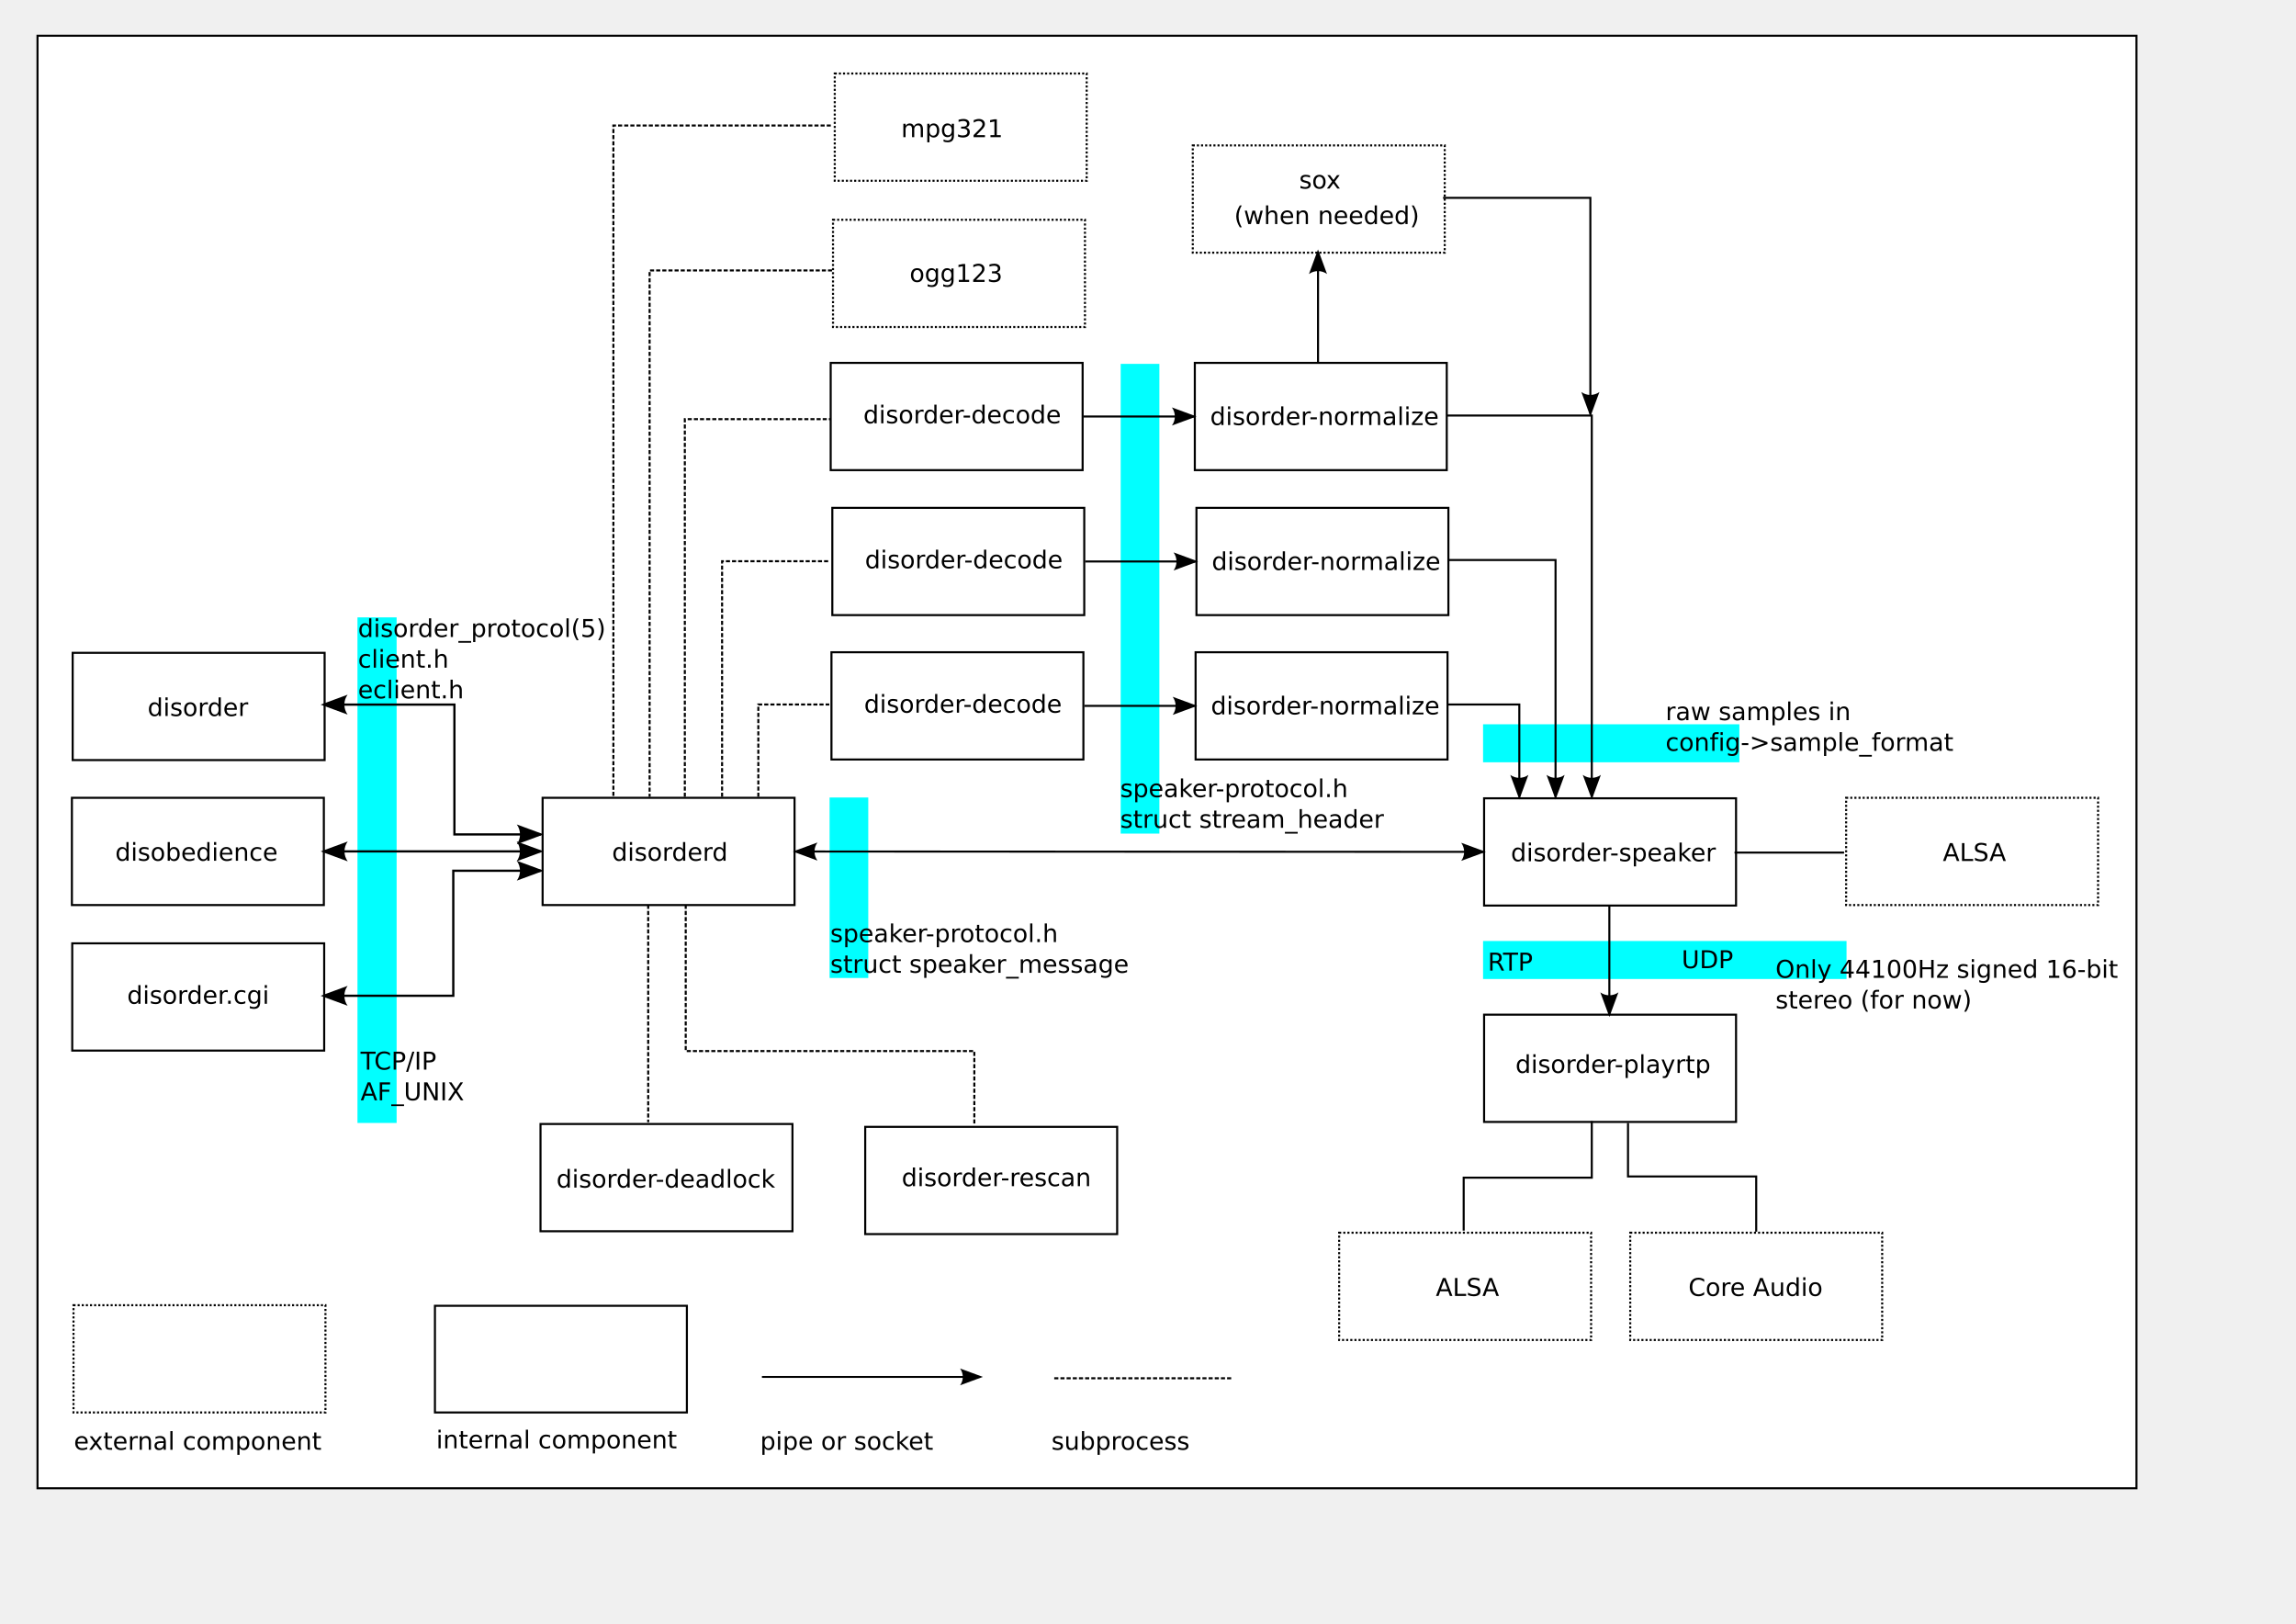
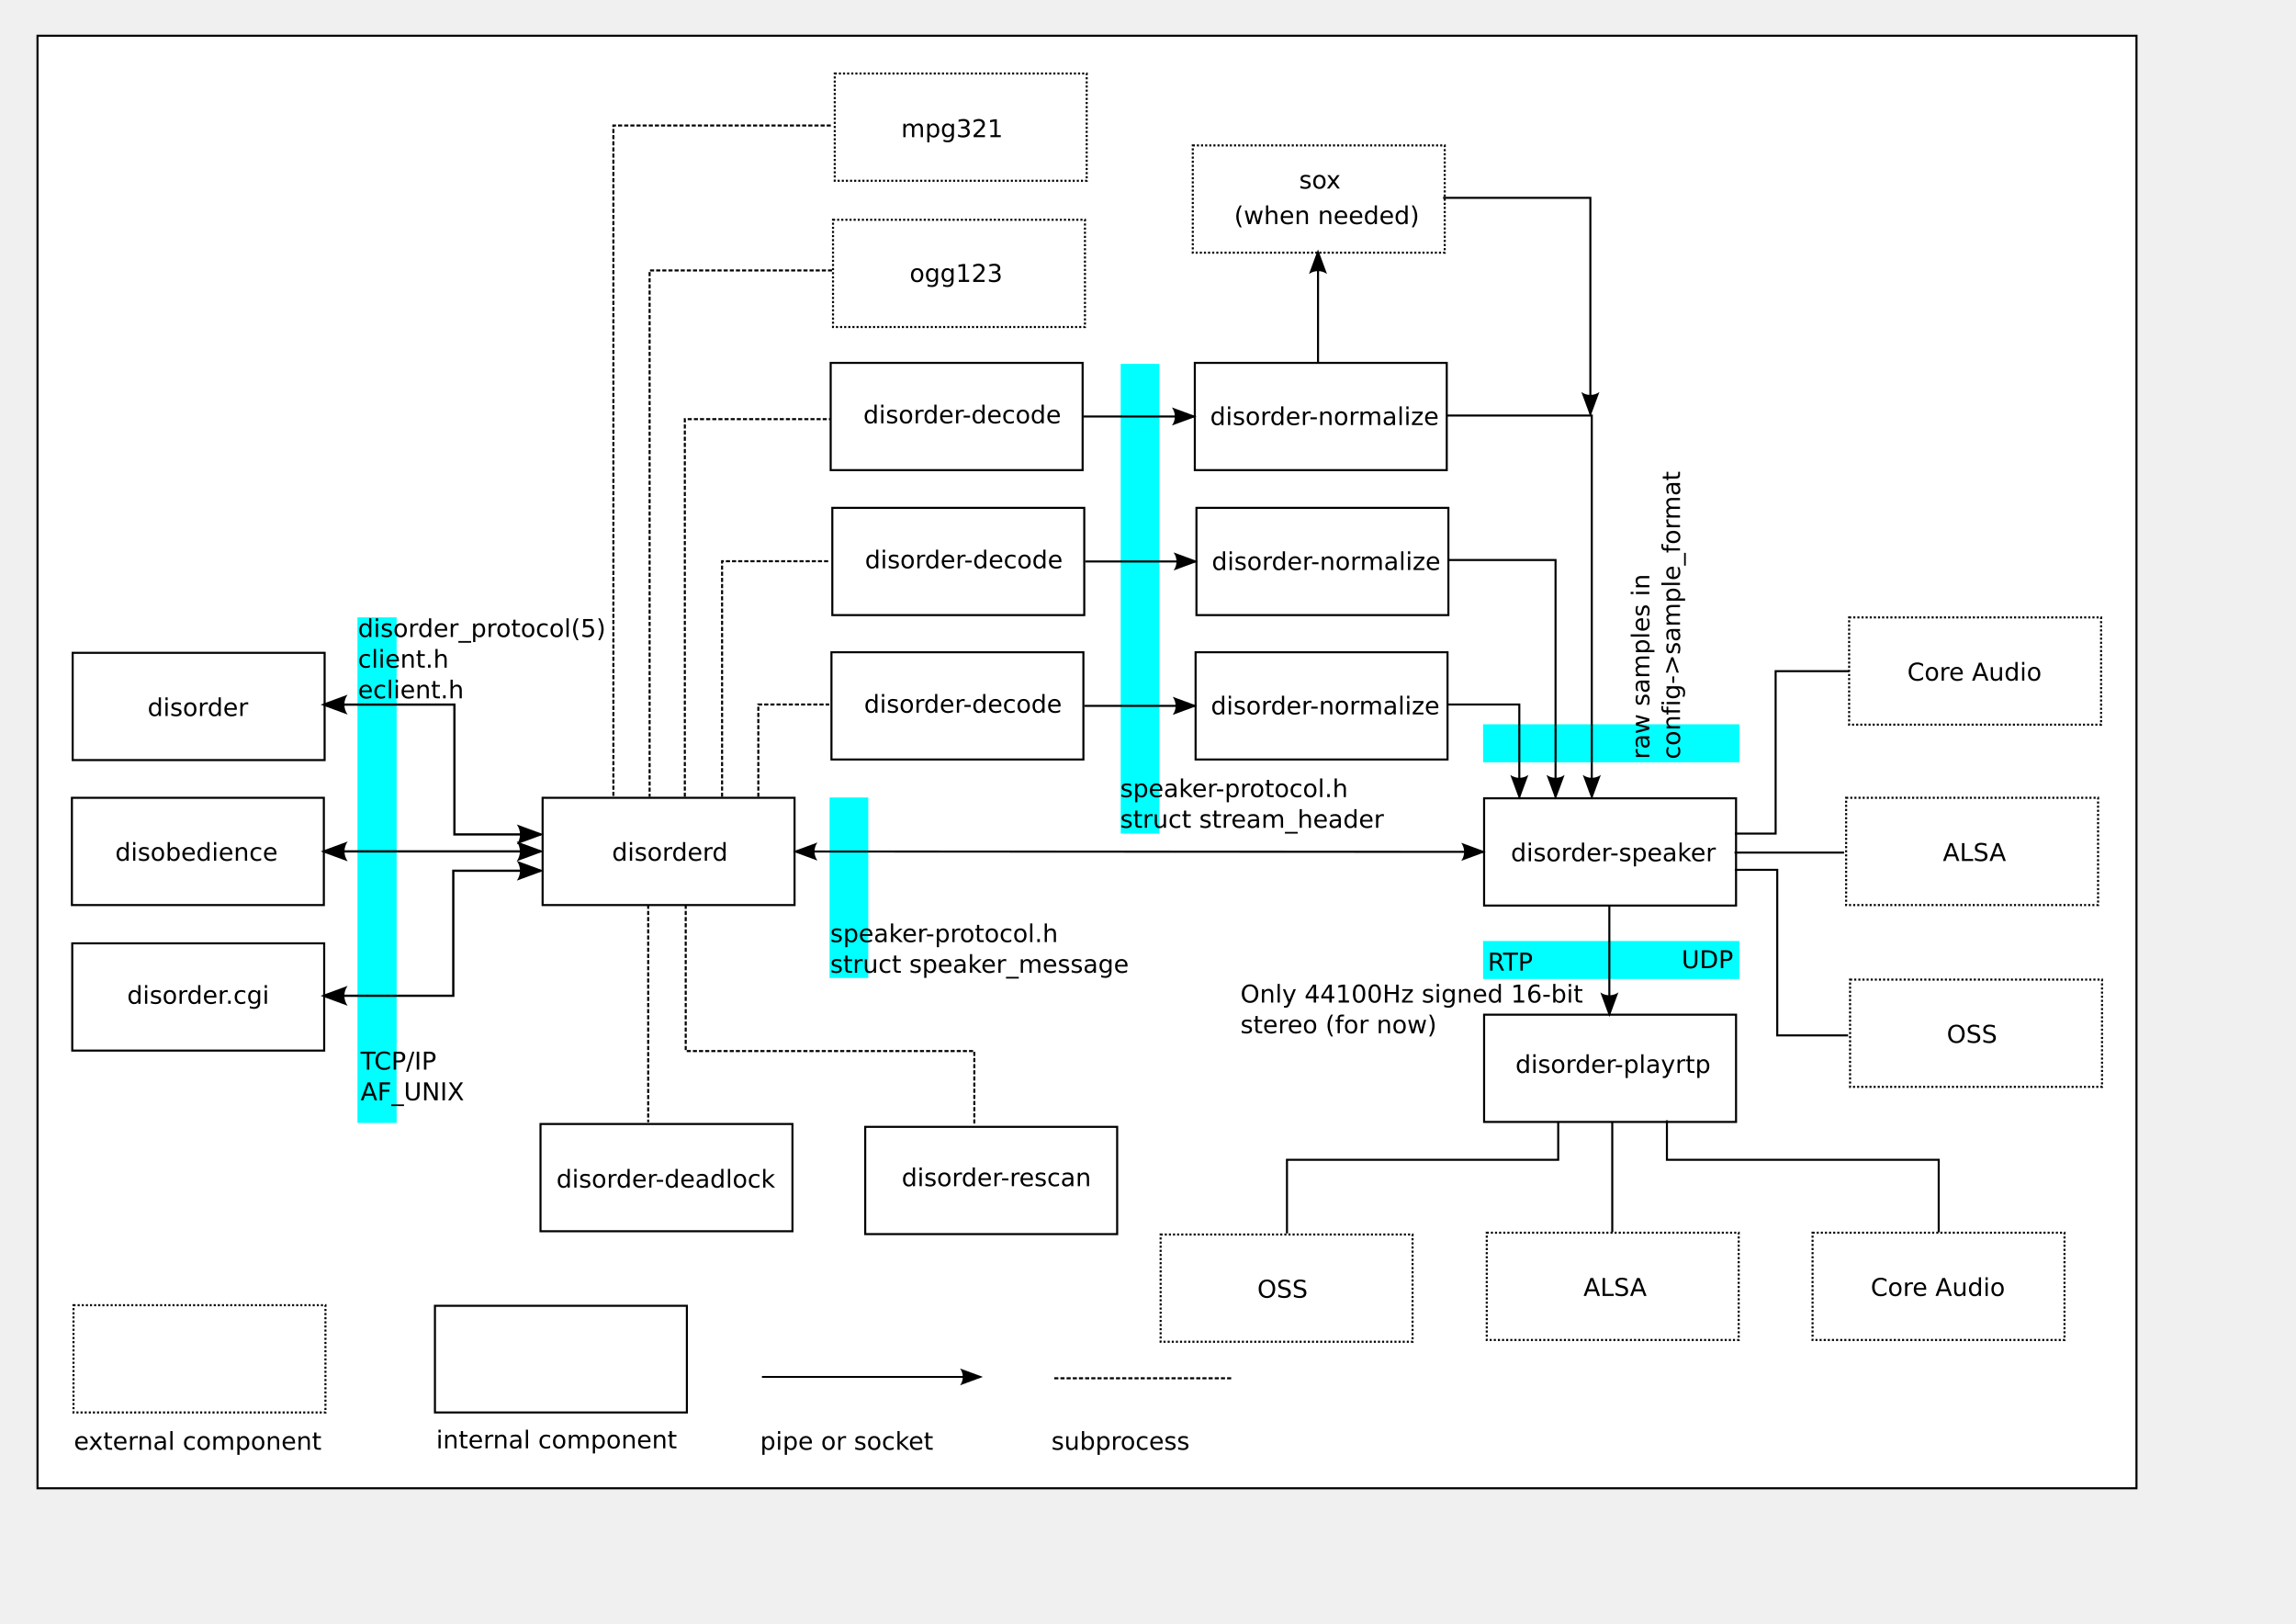
<svg xmlns="http://www.w3.org/2000/svg" width="297mm" height="210mm" id="svg1872">
  <defs id="defs1874">
    <marker orient="auto" refY="0.0" refX="0.0" id="Arrow2Lstart" style="overflow:visible">
      <path id="path18822" style="font-size:12.0;fill-rule:evenodd;stroke-width:0.625;stroke-linejoin:round" d="M 8.719,4.034 L -2.207,0.016 L 8.719,-4.002 C 6.973,-1.63 6.983,1.616 8.719,4.034 z " transform="scale(1.1) translate(1,0)" />
    </marker>
    <marker orient="auto" refY="0.0" refX="0.0" id="Arrow1Lstart" style="overflow:visible">
      <path id="path18840" d="M 0.0,0.0 L 5.0,-5.0 L -12.5,0.0 L 5.0,5.0 L 0.0,0.0 z " style="fill-rule:evenodd;stroke:#000000;stroke-width:1.0pt;marker-start:none" transform="scale(0.8) translate(12.5,0)" />
    </marker>
    <marker orient="auto" refY="0.0" refX="0.0" id="Arrow2Lend" style="overflow:visible;">
      <path id="path18819" style="font-size:12.0;fill-rule:evenodd;stroke-width:0.625;stroke-linejoin:round;" d="M 8.719,4.034 L -2.207,0.016 L 8.719,-4.002 C 6.973,-1.63 6.983,1.616 8.719,4.034 z " transform="scale(1.1) rotate(180) translate(1,0)" />
    </marker>
    <marker orient="auto" refY="0.0" refX="0.0" id="Arrow1Lend" style="overflow:visible;">
      <path id="path18837" d="M 0.0,0.0 L 5.0,-5.0 L -12.5,0.0 L 5.0,5.0 L 0.0,0.0 z " style="fill-rule:evenodd;stroke:#000000;stroke-width:1.0pt;marker-start:none;" transform="scale(0.8) rotate(180) translate(12.5,0)" />
    </marker>
  </defs>
  <g id="layer1">
    <rect style="fill:white;fill-opacity:1;stroke:black;stroke-width:1.006;stroke-linejoin:miter;stroke-miterlimit:4;stroke-dasharray:none;stroke-dashoffset:0;stroke-opacity:1" id="rect22135" width="1026.187" height="710.034" x="18.34" y="17.467" />
-     <rect y="459.982" x="725.076" height="18.576" width="177.7" id="rect13262" style="fill:#01ffff;fill-opacity:1;stroke:none;stroke-width:1;stroke-miterlimit:4;stroke-dasharray:2, 1;stroke-dashoffset:0;stroke-opacity:1" />
+     <rect y="459.982" x="725.076" height="18.576" width="125.317" id="rect13262" style="fill:#01ffff;fill-opacity:1;stroke:none;stroke-width:1;stroke-miterlimit:4;stroke-dasharray:2, 1;stroke-dashoffset:0;stroke-opacity:1" />
    <rect style="fill:#01ffff;fill-opacity:1;stroke:none;stroke-width:1;stroke-miterlimit:4;stroke-dasharray:2, 1;stroke-dashoffset:0;stroke-opacity:1" id="rect12349" width="125.299" height="18.576" x="725.076" y="354.045" />
    <rect style="fill:#01ffff;fill-opacity:1;stroke:none;stroke-width:0.999;stroke-miterlimit:4;stroke-dasharray:none;stroke-opacity:1" id="rect8660" width="18.906" height="88.226" x="405.59" y="389.835" />
    <rect style="fill:#01ffff;fill-opacity:1;stroke:none;stroke-width:0.999;stroke-miterlimit:4;stroke-dasharray:none;stroke-opacity:1" id="rect8684" width="18.906" height="229.615" x="547.911" y="177.865" />
    <rect style="fill:#01ffff;fill-opacity:1;stroke:none;stroke-width:0.999;stroke-miterlimit:4;stroke-dasharray:none;stroke-opacity:1" id="rect7701" width="19.143" height="247.143" x="174.77" y="301.784" ry="0" />
    <rect style="fill:none;fill-rule:evenodd;stroke:black;stroke-width:1.008;stroke-linecap:butt;stroke-linejoin:miter;stroke-miterlimit:4;stroke-dasharray:none;stroke-opacity:1" id="rect1881" width="123.175" height="52.428" x="35.533" y="319.116" />
    <text xml:space="preserve" style="font-size:12px;font-style:normal;font-weight:normal;fill:black;fill-opacity:1;stroke:none;stroke-width:1px;stroke-linecap:butt;stroke-linejoin:miter;stroke-opacity:1;font-family:Bitstream Vera Sans" x="72.151" y="350.002" id="text7575">
      <tspan id="tspan7577" x="72.151" y="350.002">disorder</tspan>
    </text>
    <rect style="fill:none;fill-rule:evenodd;stroke:black;stroke-width:1.008;stroke-linecap:butt;stroke-linejoin:miter;stroke-miterlimit:4;stroke-dasharray:none;stroke-opacity:1" id="rect7579" width="123.175" height="52.428" x="35.153" y="389.982" />
    <rect style="fill:none;fill-rule:evenodd;stroke:black;stroke-width:1.008;stroke-linecap:butt;stroke-linejoin:miter;stroke-miterlimit:4;stroke-dasharray:none;stroke-opacity:1" id="rect7581" width="123.175" height="52.428" x="35.319" y="461.122" />
    <text xml:space="preserve" style="font-size:12px;font-style:normal;font-weight:normal;fill:black;fill-opacity:1;stroke:none;stroke-width:1px;stroke-linecap:butt;stroke-linejoin:miter;stroke-opacity:1;font-family:Bitstream Vera Sans" x="56.337" y="420.75" id="text7583">
      <tspan id="tspan7585" x="56.337" y="420.75">disobedience</tspan>
    </text>
    <text xml:space="preserve" style="font-size:12px;font-style:normal;font-weight:normal;fill:black;fill-opacity:1;stroke:none;stroke-width:1px;stroke-linecap:butt;stroke-linejoin:miter;stroke-opacity:1;font-family:Bitstream Vera Sans" x="62.163" y="490.665" id="text7587">
      <tspan id="tspan7589" x="62.163" y="490.665">disorder.cgi</tspan>
    </text>
    <rect style="fill:none;fill-rule:evenodd;stroke:black;stroke-width:1.008;stroke-linecap:butt;stroke-linejoin:miter;stroke-miterlimit:4;stroke-dasharray:none;stroke-opacity:1" id="rect7591" width="123.175" height="52.428" x="265.283" y="389.982" />
    <text xml:space="preserve" style="font-size:12px;font-style:normal;font-weight:normal;fill:black;fill-opacity:1;stroke:none;stroke-width:1px;stroke-linecap:butt;stroke-linejoin:miter;stroke-opacity:1;font-family:Bitstream Vera Sans" x="299.217" y="420.75" id="text7593">
      <tspan id="tspan7595" x="299.217" y="420.75">disorderd</tspan>
    </text>
    <rect style="fill:none;stroke-width:0.999;stroke-miterlimit:4;stroke-dasharray:none" id="rect7697" width="18.787" height="157.309" x="175.959" y="302.973" />
    <text xml:space="preserve" style="font-size:12px;font-style:normal;font-weight:normal;fill:black;fill-opacity:1;stroke:none;stroke-width:1px;stroke-linecap:butt;stroke-linejoin:miter;stroke-opacity:1;font-family:Bitstream Vera Sans" x="175.014" y="311.356" id="text8588">
      <tspan id="tspan8590" x="175.014" y="311.356">disorder_protocol(5)</tspan>
      <tspan x="175.014" y="326.356" id="tspan8624">client.h</tspan>
      <tspan x="175.014" y="341.356" id="tspan8626">eclient.h</tspan>
    </text>
    <rect style="fill:none;fill-rule:evenodd;stroke:black;stroke-width:1.008;stroke-linecap:butt;stroke-linejoin:miter;stroke-miterlimit:4;stroke-dasharray:1.008, 1.008;stroke-dashoffset:0;stroke-opacity:1" id="rect8596" width="123.175" height="52.428" x="408.114" y="35.937" />
    <rect style="fill:none;fill-rule:evenodd;stroke:black;stroke-width:1.008;stroke-linecap:butt;stroke-linejoin:miter;stroke-miterlimit:4;stroke-dasharray:1.008, 1.008;stroke-dashoffset:0;stroke-opacity:1" id="rect8598" width="123.175" height="52.428" x="407.264" y="107.426" />
    <text xml:space="preserve" style="font-size:12px;font-style:normal;font-weight:normal;fill:black;fill-opacity:1;stroke:none;stroke-width:1px;stroke-linecap:butt;stroke-linejoin:miter;stroke-opacity:1;font-family:Bitstream Vera Sans" x="440.553" y="67.054" id="text8602">
      <tspan id="tspan8604" x="440.553" y="67.054">mpg321</tspan>
    </text>
    <text xml:space="preserve" style="font-size:12px;font-style:normal;font-weight:normal;fill:black;fill-opacity:1;stroke:none;stroke-width:1px;stroke-linecap:butt;stroke-linejoin:miter;stroke-opacity:1;font-family:Bitstream Vera Sans" x="444.714" y="137.801" id="text8606">
      <tspan id="tspan8608" x="444.714" y="137.801">ogg123</tspan>
    </text>
    <text xml:space="preserve" style="font-size:12px;font-style:normal;font-weight:normal;fill:black;fill-opacity:1;stroke:none;stroke-width:1px;stroke-linecap:butt;stroke-linejoin:miter;stroke-opacity:1;font-family:Bitstream Vera Sans" x="176.292" y="522.845" id="text8628">
      <tspan id="tspan8630" x="176.292" y="522.845">TCP/IP</tspan>
      <tspan x="176.292" y="537.845" id="tspan8632">AF_UNIX</tspan>
    </text>
    <rect style="fill:none;fill-rule:evenodd;stroke:black;stroke-width:1.008;stroke-linecap:butt;stroke-linejoin:miter;stroke-miterlimit:4;stroke-dasharray:none;stroke-opacity:1" id="rect8652" width="123.175" height="52.428" x="725.58" y="390.226" />
    <text xml:space="preserve" style="font-size:12px;font-style:normal;font-weight:normal;fill:black;fill-opacity:1;stroke:none;stroke-width:1px;stroke-linecap:butt;stroke-linejoin:miter;stroke-opacity:1;font-family:Bitstream Vera Sans" x="738.679" y="420.993" id="text8654">
      <tspan id="tspan8656" x="738.679" y="420.993">disorder-speaker</tspan>
    </text>
    <path style="fill:none;fill-rule:evenodd;stroke:black;stroke-width:1px;stroke-linecap:butt;stroke-linejoin:miter;marker-start:url(#Arrow2Lstart);marker-end:url(#Arrow2Lend);stroke-opacity:1" d="M 388.962,416.229 L 725.076,416.407" id="path8658" />
    <text xml:space="preserve" style="font-size:12px;font-style:normal;font-weight:normal;fill:black;fill-opacity:1;stroke:none;stroke-width:1px;stroke-linecap:butt;stroke-linejoin:miter;stroke-opacity:1;font-family:Bitstream Vera Sans" x="405.903" y="460.516" id="text8662">
      <tspan id="tspan8664" x="405.903" y="460.516">speaker-protocol.h</tspan>
      <tspan x="405.903" y="475.516" id="tspan8666">struct speaker_message</tspan>
    </text>
    <rect style="fill:none;fill-rule:evenodd;stroke:black;stroke-width:1.008;stroke-linecap:butt;stroke-linejoin:miter;stroke-miterlimit:4;stroke-dasharray:none;stroke-opacity:1" id="rect8668" width="123.175" height="52.428" x="406.923" y="248.25" />
    <text xml:space="preserve" style="font-size:12px;font-style:normal;font-weight:normal;fill:black;fill-opacity:1;stroke:none;stroke-width:1px;stroke-linecap:butt;stroke-linejoin:miter;stroke-opacity:1;font-family:Bitstream Vera Sans" x="422.876" y="277.793" id="text8670">
      <tspan id="tspan8672" x="422.876" y="277.793">disorder-decode</tspan>
    </text>
    <rect style="fill:none;fill-rule:evenodd;stroke:black;stroke-width:1.008;stroke-linecap:butt;stroke-linejoin:miter;stroke-miterlimit:4;stroke-dasharray:none;stroke-opacity:1" id="rect8674" width="123.175" height="52.428" x="584.949" y="248.25" />
    <text xml:space="preserve" style="font-size:12px;font-style:normal;font-weight:normal;fill:black;fill-opacity:1;stroke:none;stroke-width:1px;stroke-linecap:butt;stroke-linejoin:miter;stroke-opacity:1;font-family:Bitstream Vera Sans" x="592.436" y="278.625" id="text8676">
      <tspan id="tspan8678" x="592.436" y="278.625">disorder-normalize</tspan>
    </text>
    <path style="fill:none;fill-rule:evenodd;stroke:black;stroke-width:1px;stroke-linecap:butt;stroke-linejoin:miter;marker-end:url(#Arrow2Lend);stroke-opacity:1" d="M 530.602,274.463 L 584.445,274.463" id="path8682" />
    <text xml:space="preserve" style="font-size:12px;font-style:normal;font-weight:normal;fill:black;fill-opacity:1;stroke:none;stroke-width:1px;stroke-linecap:butt;stroke-linejoin:miter;stroke-opacity:1;font-family:Bitstream Vera Sans" x="547.654" y="389.65" id="text8687">
      <tspan id="tspan8689" x="547.654" y="389.65">speaker-protocol.h</tspan>
      <tspan x="547.654" y="404.65" id="tspan8693">struct stream_header</tspan>
    </text>
    <rect y="318.83" x="406.502" height="52.428" width="123.175" id="rect9596" style="fill:none;fill-rule:evenodd;stroke:black;stroke-width:1.008;stroke-linecap:butt;stroke-linejoin:miter;stroke-miterlimit:4;stroke-dasharray:none;stroke-opacity:1" />
    <text id="text9598" y="348.373" x="422.454" style="font-size:12px;font-style:normal;font-weight:normal;fill:black;fill-opacity:1;stroke:none;stroke-width:1px;stroke-linecap:butt;stroke-linejoin:miter;stroke-opacity:1;font-family:Bitstream Vera Sans" xml:space="preserve">
      <tspan y="348.373" x="422.454" id="tspan9600">disorder-decode</tspan>
    </text>
    <rect y="318.83" x="584.527" height="52.428" width="123.175" id="rect9602" style="fill:none;fill-rule:evenodd;stroke:black;stroke-width:1.008;stroke-linecap:butt;stroke-linejoin:miter;stroke-miterlimit:4;stroke-dasharray:none;stroke-opacity:1" />
    <text id="text9604" y="349.206" x="592.014" style="font-size:12px;font-style:normal;font-weight:normal;fill:black;fill-opacity:1;stroke:none;stroke-width:1px;stroke-linecap:butt;stroke-linejoin:miter;stroke-opacity:1;font-family:Bitstream Vera Sans" xml:space="preserve">
      <tspan y="349.206" x="592.014" id="tspan9606">disorder-normalize</tspan>
    </text>
    <rect style="fill:none;fill-rule:evenodd;stroke:black;stroke-width:1.008;stroke-linecap:butt;stroke-linejoin:miter;stroke-miterlimit:4;stroke-dasharray:none;stroke-opacity:1" id="rect9610" width="123.175" height="52.428" x="406.123" y="177.384" />
    <text xml:space="preserve" style="font-size:12px;font-style:normal;font-weight:normal;fill:black;fill-opacity:1;stroke:none;stroke-width:1px;stroke-linecap:butt;stroke-linejoin:miter;stroke-opacity:1;font-family:Bitstream Vera Sans" x="422.076" y="206.927" id="text9612">
      <tspan id="tspan9614" x="422.076" y="206.927">disorder-decode</tspan>
    </text>
    <rect style="fill:none;fill-rule:evenodd;stroke:black;stroke-width:1.008;stroke-linecap:butt;stroke-linejoin:miter;stroke-miterlimit:4;stroke-dasharray:none;stroke-opacity:1" id="rect9616" width="123.175" height="52.428" x="584.149" y="177.384" />
    <text xml:space="preserve" style="font-size:12px;font-style:normal;font-weight:normal;fill:black;fill-opacity:1;stroke:none;stroke-width:1px;stroke-linecap:butt;stroke-linejoin:miter;stroke-opacity:1;font-family:Bitstream Vera Sans" x="591.635" y="207.759" id="text9618">
      <tspan id="tspan9620" x="591.635" y="207.759">disorder-normalize</tspan>
    </text>
    <path style="fill:none;fill-rule:evenodd;stroke:black;stroke-width:1px;stroke-linecap:butt;stroke-linejoin:miter;marker-end:url(#Arrow2Lend);stroke-opacity:1" d="M 530.18,345.044 L 584.024,345.044" id="path9642" />
    <path style="fill:none;fill-rule:evenodd;stroke:black;stroke-width:1px;stroke-linecap:butt;stroke-linejoin:miter;marker-end:url(#Arrow2Lend);stroke-opacity:1" d="M 529.802,203.597 L 583.645,203.597" id="path9644" />
    <path style="fill:none;fill-rule:evenodd;stroke:black;stroke-width:1;stroke-linecap:butt;stroke-linejoin:miter;stroke-miterlimit:4;stroke-dasharray:2, 1;stroke-dashoffset:0;stroke-opacity:1" d="M 353.029,389.478 L 353.029,274.335 L 405.44,274.335" id="path9664" />
    <path style="fill:none;fill-rule:evenodd;stroke:black;stroke-width:1;stroke-linecap:butt;stroke-linejoin:miter;stroke-miterlimit:4;stroke-dasharray:2, 1;stroke-dashoffset:0;stroke-opacity:1" d="M 334.815,389.478 L 334.815,204.888 L 406.179,204.888" id="path9666" />
    <path style="fill:none;fill-rule:evenodd;stroke:black;stroke-width:1;stroke-linecap:butt;stroke-linejoin:miter;stroke-miterlimit:4;stroke-dasharray:2, 1;stroke-dashoffset:0;stroke-opacity:1" d="M 370.746,389.478 L 370.746,344.372 L 405.44,344.372" id="path9668" />
    <path style="fill:none;fill-rule:evenodd;stroke:black;stroke-width:1.098px;stroke-linecap:butt;stroke-linejoin:miter;marker-start:url(#Arrow2Lstart);marker-end:url(#Arrow2Lend);stroke-opacity:1" d="M 158.206,486.749 L 221.615,486.749 L 221.615,425.639 L 264.397,425.639" id="path12335" />
    <path style="fill:none;fill-rule:evenodd;stroke:black;stroke-width:1.098px;stroke-linecap:butt;stroke-linejoin:miter;marker-start:url(#Arrow2Lstart);marker-end:url(#Arrow2Lend);stroke-opacity:1" d="M 158.206,344.421 L 222.162,344.421 L 222.162,407.885 L 264.397,407.885" id="path12339" />
    <path style="fill:none;fill-rule:evenodd;stroke:black;stroke-width:1.098px;stroke-linecap:butt;stroke-linejoin:miter;marker-start:url(#Arrow2Lstart);marker-end:url(#Arrow2Lend);stroke-opacity:1" d="M 158.26,416.173 L 264.343,416.173" id="path12341" />
    <path style="fill:none;fill-rule:evenodd;stroke:black;stroke-width:1px;stroke-linecap:butt;stroke-linejoin:miter;marker-start:url(#Arrow2Lstart);stroke-opacity:1" d="M 742.793,389.478 L 742.793,344.372 L 707.949,344.372" id="path12343" />
    <path style="fill:none;fill-rule:evenodd;stroke:black;stroke-width:1px;stroke-linecap:butt;stroke-linejoin:miter;marker-start:url(#Arrow2Lstart);stroke-opacity:1" d="M 760.509,389.478 L 760.509,273.747 L 707.949,273.747" id="path12345" />
    <path style="fill:none;fill-rule:evenodd;stroke:black;stroke-width:1px;stroke-linecap:butt;stroke-linejoin:miter;marker-end:url(#Arrow2Lend);stroke-opacity:1" d="M 707.36,203.122 L 778.226,203.122 L 778.226,389.478" id="path12347" />
-     <text xml:space="preserve" style="font-size:12px;font-style:normal;font-weight:normal;fill:black;fill-opacity:1;stroke:none;stroke-width:1px;stroke-linecap:butt;stroke-linejoin:miter;stroke-opacity:1;font-family:Bitstream Vera Sans" x="814.283" y="352.023" id="text12351">
-       <tspan id="tspan12353" x="814.283" y="352.023">raw samples in</tspan>
-       <tspan x="814.283" y="367.023" id="tspan13300">config-&gt;sample_format</tspan>
+     <text xml:space="preserve" style="font-size:12px;font-style:normal;font-weight:normal;fill:#000000;fill-opacity:1;stroke:none;stroke-width:1px;stroke-linecap:butt;stroke-linejoin:miter;stroke-opacity:1;font-family:Bitstream Vera Sans" x="-371.114" y="806.361" id="text12351" transform="matrix(0,-1,1,0,0,0)">
+       <tspan id="tspan12353" x="-371.114" y="806.361">raw samples in</tspan>
+       <tspan x="-371.114" y="821.361" id="tspan13300">config-&gt;sample_format</tspan>
    </text>
    <rect y="389.982" x="902.579" height="52.428" width="123.175" id="rect12359" style="fill:none;fill-opacity:1;fill-rule:evenodd;stroke:black;stroke-width:1.008;stroke-linecap:butt;stroke-linejoin:miter;stroke-miterlimit:4;stroke-dasharray:1.008, 1.008;stroke-dashoffset:0;stroke-opacity:1" />
    <text xml:space="preserve" style="font-size:12px;font-style:normal;font-weight:normal;fill:black;fill-opacity:1;stroke:none;stroke-width:1px;stroke-linecap:butt;stroke-linejoin:miter;stroke-opacity:1;font-family:Bitstream Vera Sans" x="949.838" y="420.882" id="text12361">
      <tspan id="tspan12363" x="949.838" y="420.882">ALSA</tspan>
    </text>
    <path style="fill:none;fill-rule:evenodd;stroke:black;stroke-width:1px;stroke-linecap:butt;stroke-linejoin:miter;stroke-opacity:1" d="M 901.578,416.762 L 848.021,416.762" id="path13250" />
    <rect y="495.996" x="725.58" height="52.428" width="123.175" id="rect13252" style="fill:none;fill-rule:evenodd;stroke:black;stroke-width:1.008;stroke-linecap:butt;stroke-linejoin:miter;stroke-miterlimit:4;stroke-dasharray:none;stroke-opacity:1" />
    <text xml:space="preserve" style="font-size:12px;font-style:normal;font-weight:normal;fill:black;fill-opacity:1;stroke:none;stroke-width:1px;stroke-linecap:butt;stroke-linejoin:miter;stroke-opacity:1;font-family:Bitstream Vera Sans" x="740.907" y="524.465" id="text13254">
      <tspan id="tspan13256" x="740.907" y="524.465">disorder-playrtp</tspan>
    </text>
    <path style="fill:none;fill-rule:evenodd;stroke:black;stroke-width:1px;stroke-linecap:butt;stroke-linejoin:miter;marker-end:url(#Arrow2Lend);stroke-opacity:1" d="M 786.813,442.628 L 786.813,495.777" id="path13258" />
    <text xml:space="preserve" style="font-size:12px;font-style:normal;font-weight:normal;fill:black;fill-opacity:1;stroke:none;stroke-width:1px;stroke-linecap:butt;stroke-linejoin:miter;stroke-opacity:1;font-family:Bitstream Vera Sans" x="727.371" y="474.439" id="text13264">
      <tspan id="tspan13266" x="727.371" y="474.439">RTP</tspan>
    </text>
    <text xml:space="preserve" style="font-size:12px;font-style:normal;font-weight:normal;fill:black;fill-opacity:1;stroke:none;stroke-width:1px;stroke-linecap:butt;stroke-linejoin:miter;stroke-opacity:1;font-family:Bitstream Vera Sans" x="822.125" y="473.262" id="text13268">
      <tspan id="tspan13270" x="822.125" y="473.262">UDP</tspan>
    </text>
-     <text xml:space="preserve" style="font-size:12px;font-style:normal;font-weight:normal;fill:black;fill-opacity:1;stroke:none;stroke-width:1px;stroke-linecap:butt;stroke-linejoin:miter;stroke-opacity:1;font-family:Bitstream Vera Sans" x="868.031" y="477.97" id="text13272">
-       <tspan id="tspan13274" x="868.031" y="477.97">Only 44100Hz signed 16-bit</tspan>
-       <tspan x="868.031" y="492.97" id="tspan13276">stereo (for now)</tspan>
+     <text xml:space="preserve" style="font-size:12px;font-style:normal;font-weight:normal;fill:#000000;fill-opacity:1;stroke:none;stroke-width:1px;stroke-linecap:butt;stroke-linejoin:miter;stroke-opacity:1;font-family:Bitstream Vera Sans" x="606.438" y="490.07" id="text13272">
+       <tspan id="tspan13274" x="606.438" y="490.07">Only 44100Hz signed 16-bit</tspan>
+       <tspan x="606.438" y="505.07" id="tspan13276">stereo (for now)</tspan>
    </text>
-     <rect y="602.58" x="654.714" height="52.428" width="123.175" id="rect13284" style="fill:none;fill-opacity:1;fill-rule:evenodd;stroke:black;stroke-width:1.008;stroke-linecap:butt;stroke-linejoin:miter;stroke-miterlimit:4;stroke-dasharray:1.008, 1.008;stroke-dashoffset:0;stroke-opacity:1" />
-     <text xml:space="preserve" style="font-size:12px;font-style:normal;font-weight:normal;fill:black;fill-opacity:1;stroke:none;stroke-width:1px;stroke-linecap:butt;stroke-linejoin:miter;stroke-opacity:1;font-family:Bitstream Vera Sans" x="701.974" y="633.48" id="text13286">
-       <tspan id="tspan13288" x="701.974" y="633.48">ALSA</tspan>
+     <rect y="602.58" x="726.882" height="52.428" width="123.175" id="rect13284" style="fill:none;fill-opacity:1;fill-rule:evenodd;stroke:#000000;stroke-width:1.008;stroke-linecap:butt;stroke-linejoin:miter;stroke-miterlimit:4;stroke-dasharray:1.008, 1.008;stroke-dashoffset:0;stroke-opacity:1" />
+     <text xml:space="preserve" style="font-size:12px;font-style:normal;font-weight:normal;fill:#000000;fill-opacity:1;stroke:none;stroke-width:1px;stroke-linecap:butt;stroke-linejoin:miter;stroke-opacity:1;font-family:Bitstream Vera Sans" x="774.142" y="633.48" id="text13286">
+       <tspan id="tspan13288" x="774.142" y="633.48">ALSA</tspan>
    </text>
-     <rect y="602.58" x="797.027" height="52.428" width="123.175" id="rect13290" style="fill:none;fill-opacity:1;fill-rule:evenodd;stroke:black;stroke-width:1.008;stroke-linecap:butt;stroke-linejoin:miter;stroke-miterlimit:4;stroke-dasharray:1.008, 1.008;stroke-dashoffset:0;stroke-opacity:1" />
-     <text xml:space="preserve" style="font-size:12px;font-style:normal;font-weight:normal;fill:black;fill-opacity:1;stroke:none;stroke-width:1px;stroke-linecap:butt;stroke-linejoin:miter;stroke-opacity:1;font-family:Bitstream Vera Sans" x="825.454" y="633.48" id="text13292">
-       <tspan id="tspan13294" x="825.454" y="633.48">Core Audio</tspan>
+     <rect y="602.58" x="886.164" height="52.428" width="123.175" id="rect13290" style="fill:none;fill-opacity:1;fill-rule:evenodd;stroke:#000000;stroke-width:1.008;stroke-linecap:butt;stroke-linejoin:miter;stroke-miterlimit:4;stroke-dasharray:1.008, 1.008;stroke-dashoffset:0;stroke-opacity:1" />
+     <text xml:space="preserve" style="font-size:12px;font-style:normal;font-weight:normal;fill:#000000;fill-opacity:1;stroke:none;stroke-width:1px;stroke-linecap:butt;stroke-linejoin:miter;stroke-opacity:1;font-family:Bitstream Vera Sans" x="914.59" y="633.48" id="text13292">
+       <tspan id="tspan13294" x="914.59" y="633.48">Core Audio</tspan>
    </text>
-     <path style="fill:none;fill-rule:evenodd;stroke:black;stroke-width:1px;stroke-linecap:butt;stroke-linejoin:miter;stroke-opacity:1" d="M 778.226,548.006 L 778.226,567.428 L 778.226,575.668 L 715.6,575.668 L 715.6,601.563" id="path13296" />
-     <path style="fill:none;fill-rule:evenodd;stroke:black;stroke-width:1px;stroke-linecap:butt;stroke-linejoin:miter;stroke-opacity:1" d="M 795.942,548.927 L 795.942,575.079 L 858.615,575.079 L 858.615,602.077" id="path13298" />
    <path style="fill:none;fill-rule:evenodd;stroke:black;stroke-width:1;stroke-linecap:butt;stroke-linejoin:miter;stroke-miterlimit:4;stroke-dasharray:2, 1;stroke-dashoffset:0;stroke-opacity:1" d="M 406.179,61.347 L 299.88,61.347 L 299.88,389.906" id="path13304" />
    <path style="fill:none;fill-rule:evenodd;stroke:black;stroke-width:1;stroke-linecap:butt;stroke-linejoin:miter;stroke-miterlimit:4;stroke-dasharray:2, 1;stroke-dashoffset:0;stroke-opacity:1" d="M 406.796,132.199 L 317.596,132.199 L 317.596,389.478" id="path13307" />
    <rect y="549.431" x="264.256" height="52.428" width="123.175" id="rect15079" style="fill:none;fill-rule:evenodd;stroke:black;stroke-width:1.008;stroke-linecap:butt;stroke-linejoin:miter;stroke-miterlimit:4;stroke-dasharray:none;stroke-opacity:1" />
    <rect y="550.826" x="423.007" height="52.428" width="123.175" id="rect15081" style="fill:none;fill-rule:evenodd;stroke:black;stroke-width:1.008;stroke-linecap:butt;stroke-linejoin:miter;stroke-miterlimit:4;stroke-dasharray:none;stroke-opacity:1" />
    <text xml:space="preserve" style="font-size:12px;font-style:normal;font-weight:normal;fill:black;fill-opacity:1;stroke:none;stroke-width:1px;stroke-linecap:butt;stroke-linejoin:miter;stroke-opacity:1;font-family:Bitstream Vera Sans" x="272.038" y="580.513" id="text15083">
      <tspan id="tspan15085" x="272.038" y="580.513">disorder-deadlock</tspan>
    </text>
    <text xml:space="preserve" style="font-size:12px;font-style:normal;font-weight:normal;fill:black;fill-opacity:1;stroke:none;stroke-width:1px;stroke-linecap:butt;stroke-linejoin:miter;stroke-opacity:1;font-family:Bitstream Vera Sans" x="440.833" y="579.818" id="text15087">
      <tspan id="tspan15089" x="440.833" y="579.818">disorder-rescan</tspan>
    </text>
    <path style="fill:none;fill-rule:evenodd;stroke:black;stroke-width:1;stroke-linecap:butt;stroke-linejoin:miter;stroke-miterlimit:4;stroke-dasharray:2, 1;stroke-dashoffset:0;stroke-opacity:1" d="M 316.901,442.282 L 316.901,548.56" id="path15091" />
    <path style="fill:none;fill-rule:evenodd;stroke:black;stroke-width:1;stroke-linecap:butt;stroke-linejoin:miter;stroke-miterlimit:4;stroke-dasharray:2, 1;stroke-dashoffset:0;stroke-opacity:1" d="M 335.249,442.282 L 335.249,513.78 L 476.35,513.78 L 476.35,549.949" id="path15093" />
    <rect y="71.084" x="583.153" height="52.428" width="123.175" id="rect16873" style="fill:none;fill-rule:evenodd;stroke:black;stroke-width:1.008;stroke-linecap:butt;stroke-linejoin:miter;stroke-miterlimit:4;stroke-dasharray:1.008, 1.008;stroke-dashoffset:0;stroke-opacity:1" />
    <text xml:space="preserve" style="font-size:12px;font-style:normal;font-weight:normal;fill:black;fill-opacity:1;stroke:none;stroke-width:1px;stroke-linecap:butt;stroke-linejoin:miter;stroke-opacity:1;font-family:Bitstream Vera Sans" x="635.149" y="92.168" id="text16875">
      <tspan x="635.149" y="92.168" id="tspan16883">sox</tspan>
    </text>
    <text xml:space="preserve" style="font-size:12px;font-style:normal;font-weight:normal;fill:black;fill-opacity:1;stroke:none;stroke-width:1px;stroke-linecap:butt;stroke-linejoin:miter;stroke-opacity:1;font-family:Bitstream Vera Sans" x="603.376" y="109.534" id="text16887">
      <tspan id="tspan16889" x="603.376" y="109.534">(when needed)</tspan>
    </text>
    <path style="fill:none;fill-rule:evenodd;stroke:black;stroke-width:1px;stroke-linecap:butt;stroke-linejoin:miter;marker-start:url(#Arrow2Lstart);stroke-opacity:1" d="M 644.388,123.262 L 644.388,177.165" id="path17776" />
    <path style="fill:none;fill-rule:evenodd;stroke:black;stroke-width:1px;stroke-linecap:butt;stroke-linejoin:miter;marker-start:url(#Arrow2Lstart);stroke-opacity:1" d="M 777.531,202.309 L 777.531,96.708 L 705.526,96.708" id="path17780" />
    <rect style="fill:none;fill-rule:evenodd;stroke:black;stroke-width:1.008;stroke-linecap:butt;stroke-linejoin:miter;stroke-miterlimit:4;stroke-dasharray:1.008, 1.008;stroke-dashoffset:0;stroke-opacity:1" id="rect18993" width="123.175" height="52.428" x="35.937" y="638.013" />
    <rect y="638.298" x="212.643" height="52.145" width="123.178" id="rect18996" style="fill:none;fill-rule:evenodd;stroke:black;stroke-width:1.005;stroke-linecap:butt;stroke-linejoin:miter;stroke-miterlimit:4;stroke-dasharray:none;stroke-opacity:1" />
    <path style="fill:none;fill-rule:evenodd;stroke:black;stroke-width:0.928px;stroke-linecap:butt;stroke-linejoin:miter;marker-start:url(#Arrow2Lstart);stroke-opacity:1" d="M 479.3,673.072 L 372.511,673.072" id="path18998" />
    <path style="fill:none;fill-rule:evenodd;stroke:black;stroke-width:1.006;stroke-linecap:butt;stroke-linejoin:miter;stroke-miterlimit:4;stroke-dasharray:2.012, 1.006;stroke-dashoffset:0;stroke-opacity:1" d="M 515.42,673.731 L 602.551,673.731" id="path19000" />
    <text xml:space="preserve" style="font-size:12px;font-style:normal;font-weight:normal;fill:black;fill-opacity:1;stroke:none;stroke-width:1px;stroke-linecap:butt;stroke-linejoin:miter;stroke-opacity:1;font-family:Bitstream Vera Sans" x="36.121" y="708.668" id="text21657">
      <tspan id="tspan21659" x="36.121" y="708.668">external component</tspan>
    </text>
    <text xml:space="preserve" style="font-size:12px;font-style:normal;font-weight:normal;fill:black;fill-opacity:1;stroke:none;stroke-width:1px;stroke-linecap:butt;stroke-linejoin:miter;stroke-opacity:1;font-family:Bitstream Vera Sans" x="213.251" y="707.974" id="text21661">
      <tspan id="tspan21663" x="213.251" y="707.974">internal component</tspan>
    </text>
    <text xml:space="preserve" style="font-size:12px;font-style:normal;font-weight:normal;fill:black;fill-opacity:1;stroke:none;stroke-width:1px;stroke-linecap:butt;stroke-linejoin:miter;stroke-opacity:1;font-family:Bitstream Vera Sans" x="371.626" y="708.668" id="text21665">
      <tspan id="tspan21667" x="371.626" y="708.668">pipe or socket</tspan>
    </text>
    <text xml:space="preserve" style="font-size:12px;font-style:normal;font-weight:normal;fill:black;fill-opacity:1;stroke:none;stroke-width:1px;stroke-linecap:butt;stroke-linejoin:miter;stroke-opacity:1;font-family:Bitstream Vera Sans" x="514.025" y="708.668" id="text21669">
      <tspan id="tspan21671" x="514.025" y="708.668">subprocess</tspan>
    </text>
+     <rect style="fill:none;fill-opacity:1;fill-rule:evenodd;stroke:#000000;stroke-width:1.008;stroke-linecap:butt;stroke-linejoin:miter;stroke-miterlimit:4;stroke-dasharray:1.008, 1.008;stroke-dashoffset:0;stroke-opacity:1" id="rect2476" width="123.175" height="52.428" x="567.433" y="603.454" />
+     <text id="text2478" y="634.354" x="614.693" style="font-size:12px;font-style:normal;font-weight:normal;fill:#000000;fill-opacity:1;stroke:none;stroke-width:1px;stroke-linecap:butt;stroke-linejoin:miter;stroke-opacity:1;font-family:Bitstream Vera Sans" xml:space="preserve">
+       <tspan y="634.354" x="614.693" id="tspan2480">OSS</tspan>
+     </text>
+     <path style="fill:none;fill-rule:evenodd;stroke:#000000;stroke-width:1px;stroke-linecap:butt;stroke-linejoin:miter;stroke-opacity:1" d="M 814.961,547.612 L 814.961,566.929 L 947.843,566.929 L 947.843,602.362" id="path2482" />
+     <path style="fill:none;fill-rule:evenodd;stroke:#000000;stroke-width:1px;stroke-linecap:butt;stroke-linejoin:miter;stroke-opacity:1" d="M 788.237,548.188 L 788.237,602.362" id="path2484" />
+     <path style="fill:none;fill-rule:evenodd;stroke:#000000;stroke-width:1px;stroke-linecap:butt;stroke-linejoin:miter;stroke-opacity:1" d="M 761.811,548.188 L 761.811,566.929 L 629.206,566.929 L 629.206,602.926" id="path2486" />
+     <rect style="fill:none;fill-opacity:1;fill-rule:evenodd;stroke:#000000;stroke-width:1.008;stroke-linecap:butt;stroke-linejoin:miter;stroke-miterlimit:4;stroke-dasharray:1.008, 1.008;stroke-dashoffset:0;stroke-opacity:1" id="rect2488" width="123.175" height="52.428" x="904.047" y="301.806" />
+     <text id="text2490" y="332.706" x="932.474" style="font-size:12px;font-style:normal;font-weight:normal;fill:#000000;fill-opacity:1;stroke:none;stroke-width:1px;stroke-linecap:butt;stroke-linejoin:miter;stroke-opacity:1;font-family:Bitstream Vera Sans" xml:space="preserve">
+       <tspan y="332.706" x="932.474" id="tspan2492">Core Audio</tspan>
+     </text>
+     <rect y="478.85" x="904.508" height="52.428" width="123.175" id="rect2494" style="fill:none;fill-opacity:1;fill-rule:evenodd;stroke:#000000;stroke-width:1.008;stroke-linecap:butt;stroke-linejoin:miter;stroke-miterlimit:4;stroke-dasharray:1.008, 1.008;stroke-dashoffset:0;stroke-opacity:1" />
+     <text xml:space="preserve" style="font-size:12px;font-style:normal;font-weight:normal;fill:#000000;fill-opacity:1;stroke:none;stroke-width:1px;stroke-linecap:butt;stroke-linejoin:miter;stroke-opacity:1;font-family:Bitstream Vera Sans" x="951.768" y="509.75" id="text2496">
+       <tspan id="tspan2498" x="951.768" y="509.75">OSS</tspan>
+     </text>
+     <path style="fill:none;fill-rule:evenodd;stroke:#000000;stroke-width:1px;stroke-linecap:butt;stroke-linejoin:miter;stroke-opacity:1" d="M 848.161,425.197 L 868.904,425.197 L 868.904,506.125 L 903.543,506.125" id="path2500" />
+     <path style="fill:none;fill-rule:evenodd;stroke:#000000;stroke-width:1px;stroke-linecap:butt;stroke-linejoin:miter;stroke-opacity:1" d="M 848.161,407.48 L 868.11,407.48 L 868.11,328.081 L 904.052,328.081" id="path2502" />
  </g>
</svg>
